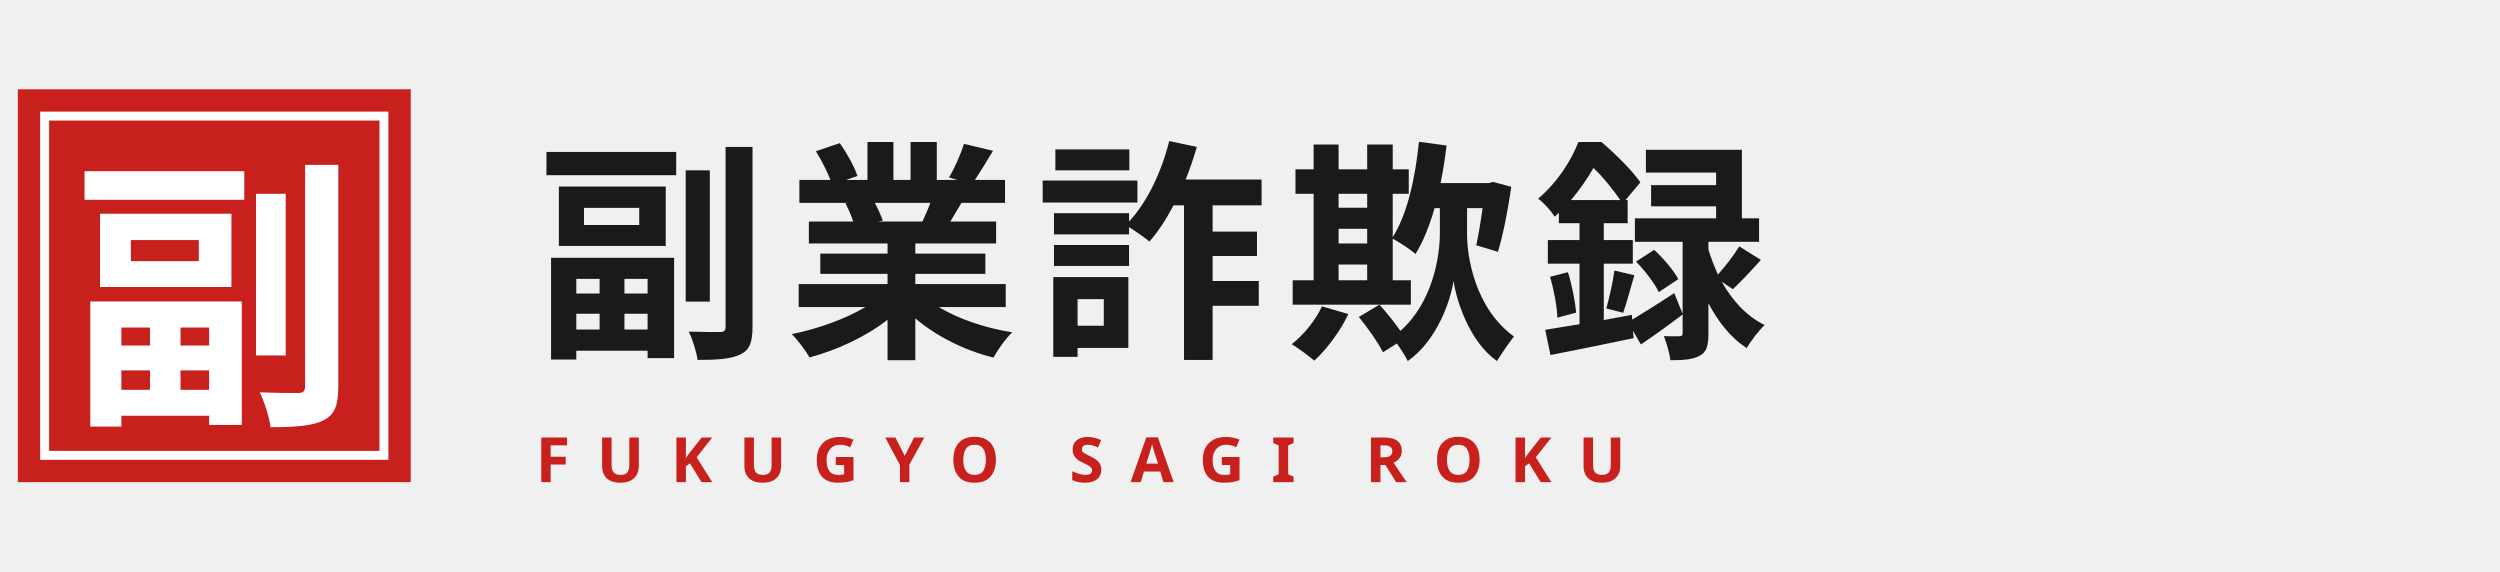
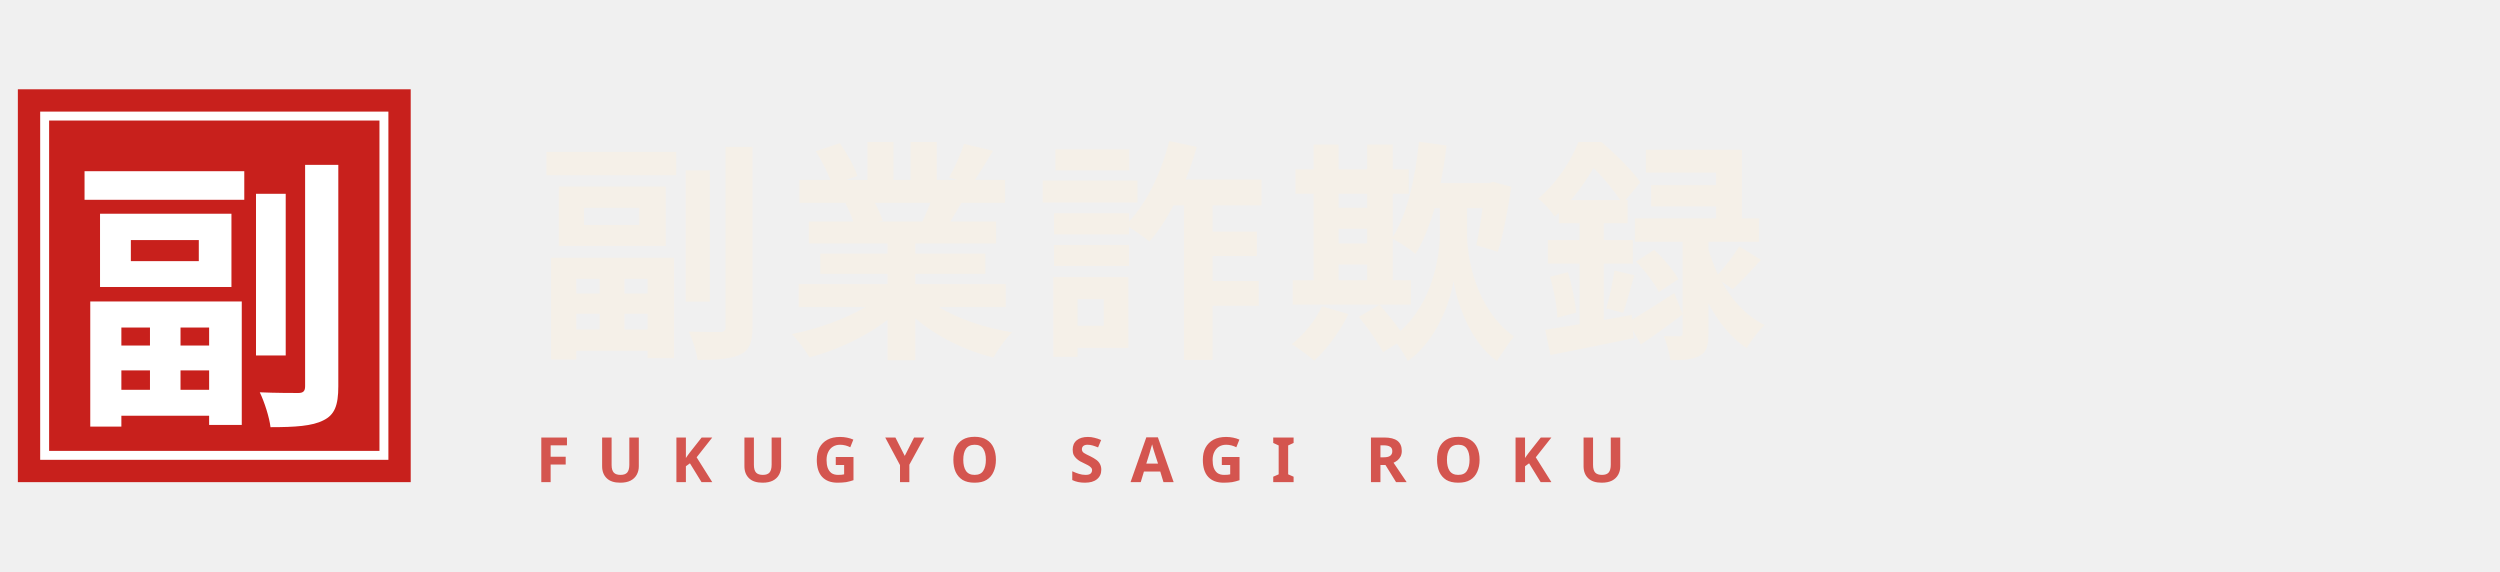
<svg xmlns="http://www.w3.org/2000/svg" viewBox="0 0 280 64" aria-label="副業詐欺録">
  <g transform="translate(0,8)">
    <rect x="2" y="2" width="44" height="44" fill="#c8201c" />
    <rect x="5" y="5" width="38" height="38" fill="none" stroke="#fff" stroke-width="1" />
    <text x="24" y="37" font-family="'Yu Mincho', 'Hiragino Mincho ProN', serif" font-size="32" font-weight="900" fill="#fff" text-anchor="middle">副</text>
  </g>
-   <text x="60" y="38" font-family="'Yu Mincho', 'Hiragino Mincho ProN', serif" font-size="26" font-weight="900" fill="#1a1a1a" letter-spacing="2">副業詐欺録</text>
-   <text x="60" y="54" font-family="'Yu Gothic', 'Hiragino Sans', sans-serif" font-size="7" fill="#c8201c" letter-spacing="3" font-weight="700">FUKUGYO SAGI ROKU</text>
+   <text x="60" y="38" font-family="'Yu Mincho', 'Hiragino Mincho ProN', serif" font-size="26" font-weight="900" fill="#f5f0e8" letter-spacing="2">副業詐欺録</text>
+   <text x="60" y="54" font-family="'Yu Gothic', 'Hiragino Sans', sans-serif" font-size="7" fill="#d4554f" letter-spacing="3" font-weight="700">FUKUGYO SAGI ROKU</text>
</svg>
